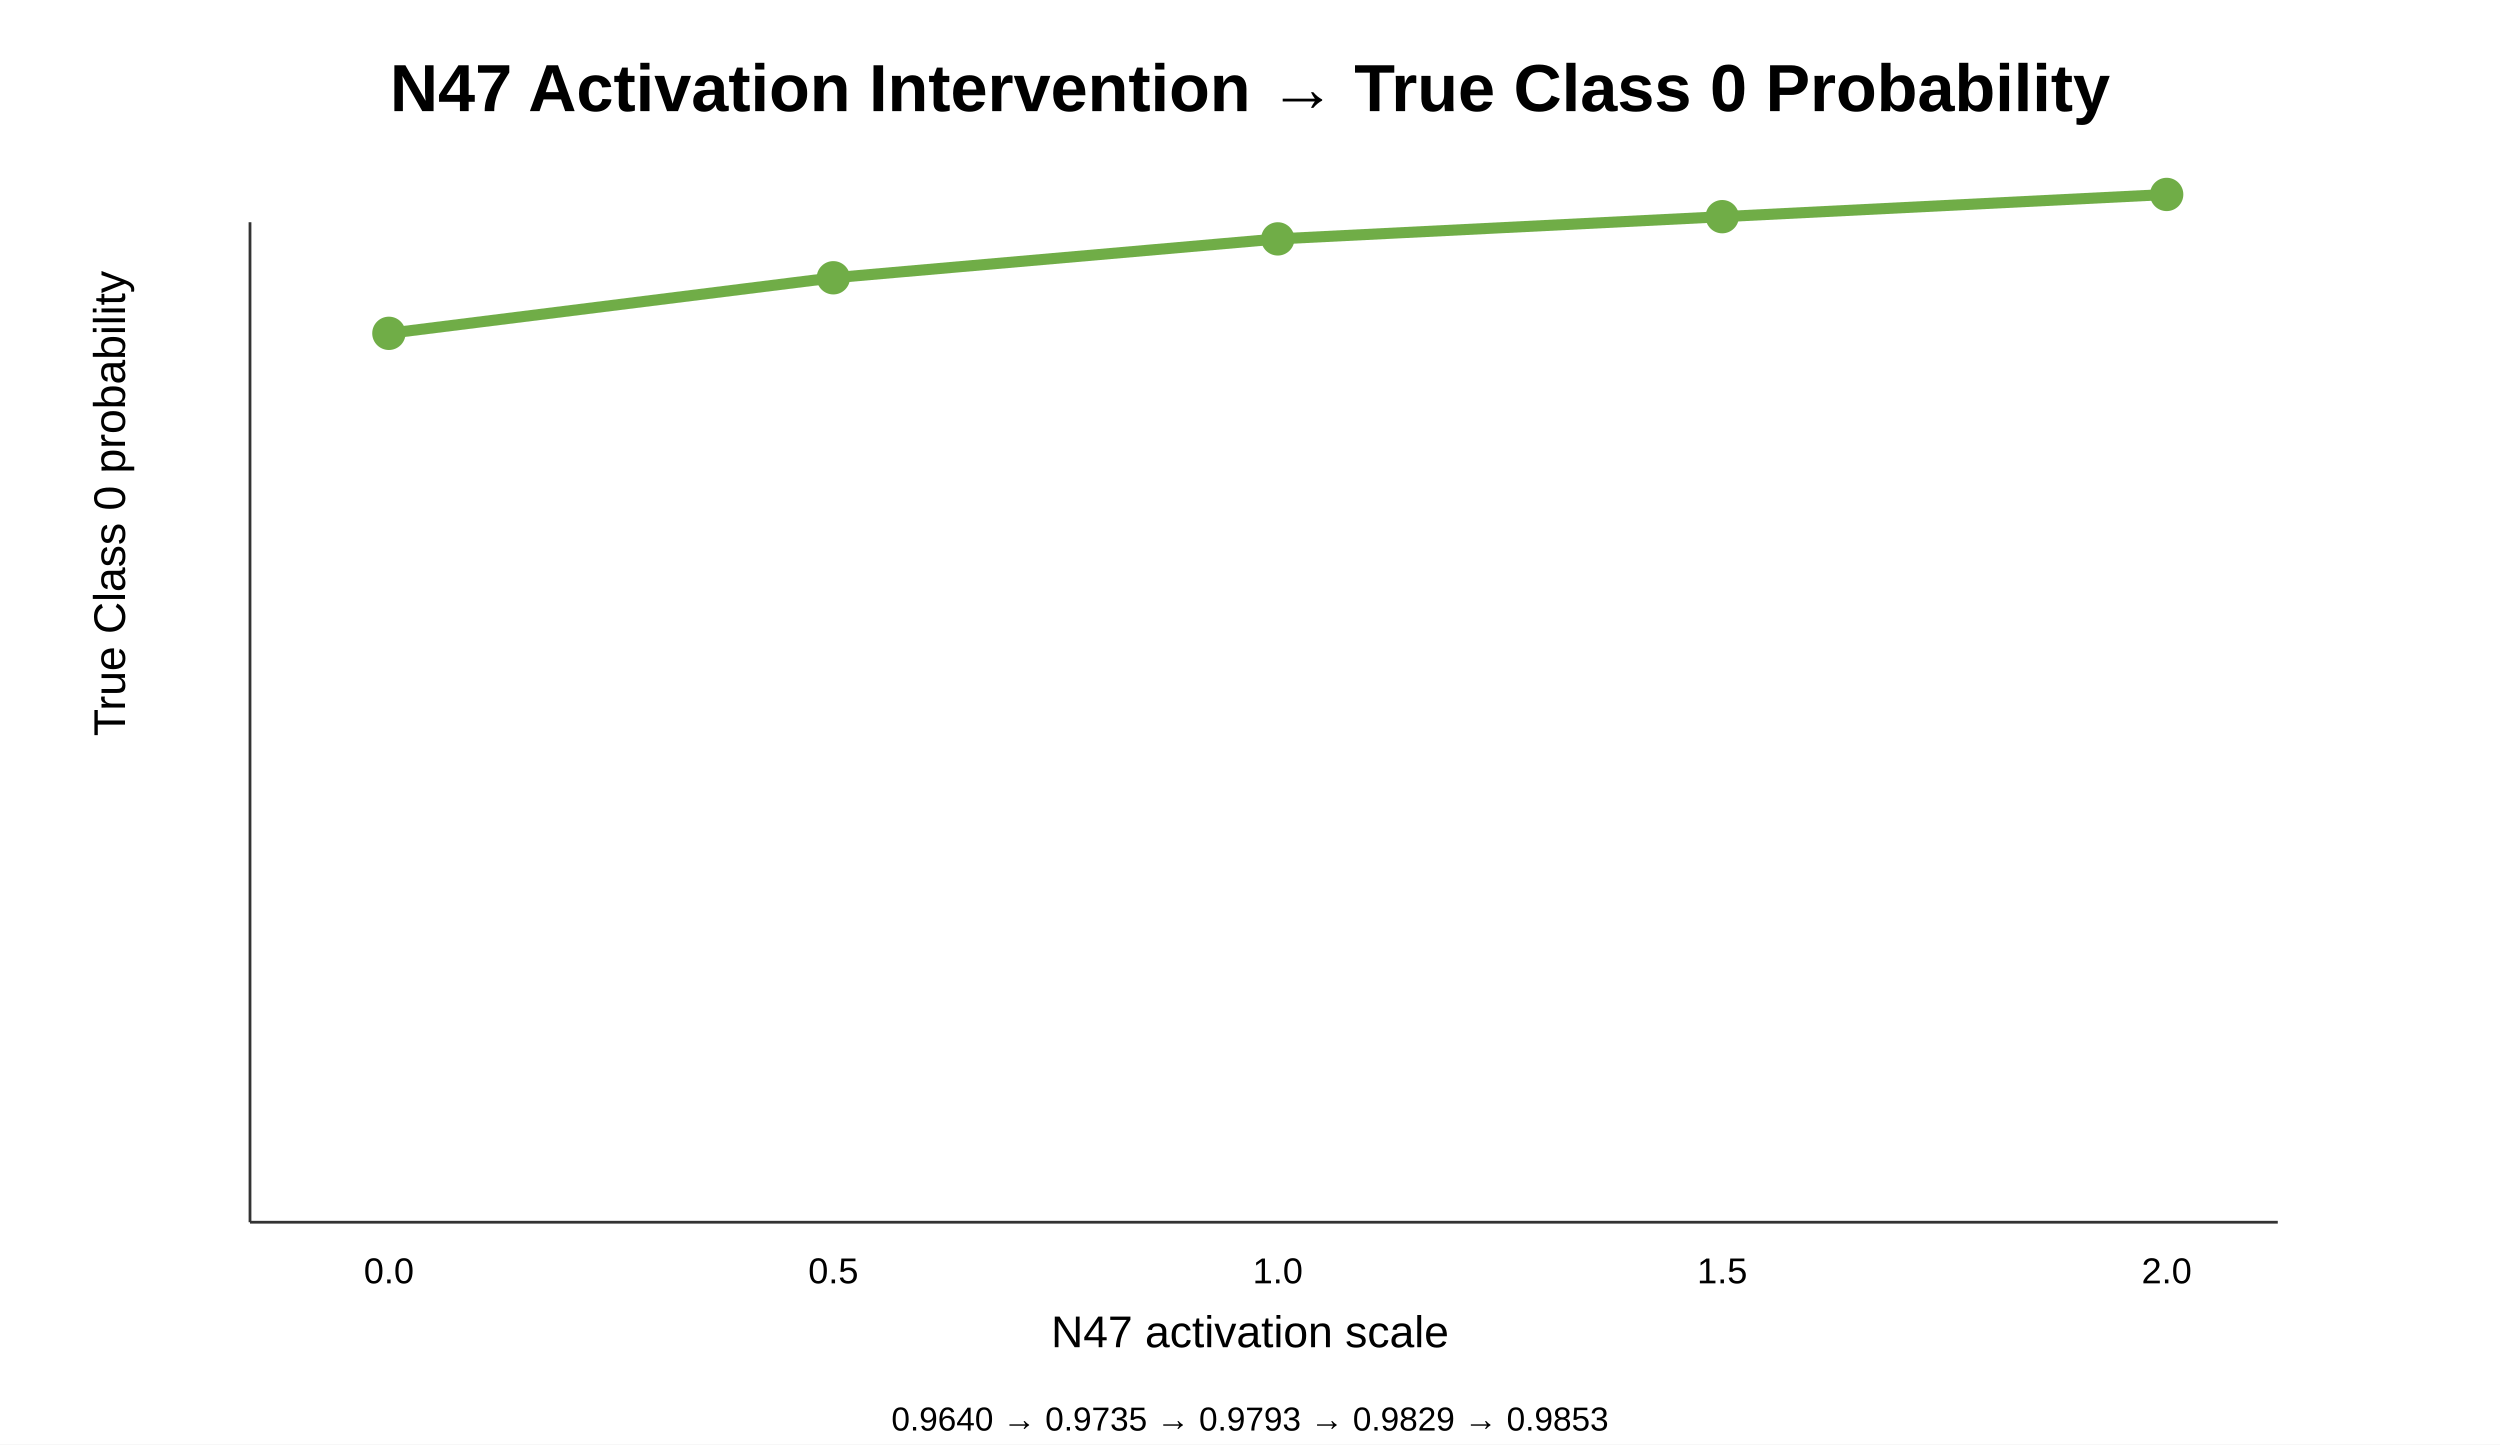
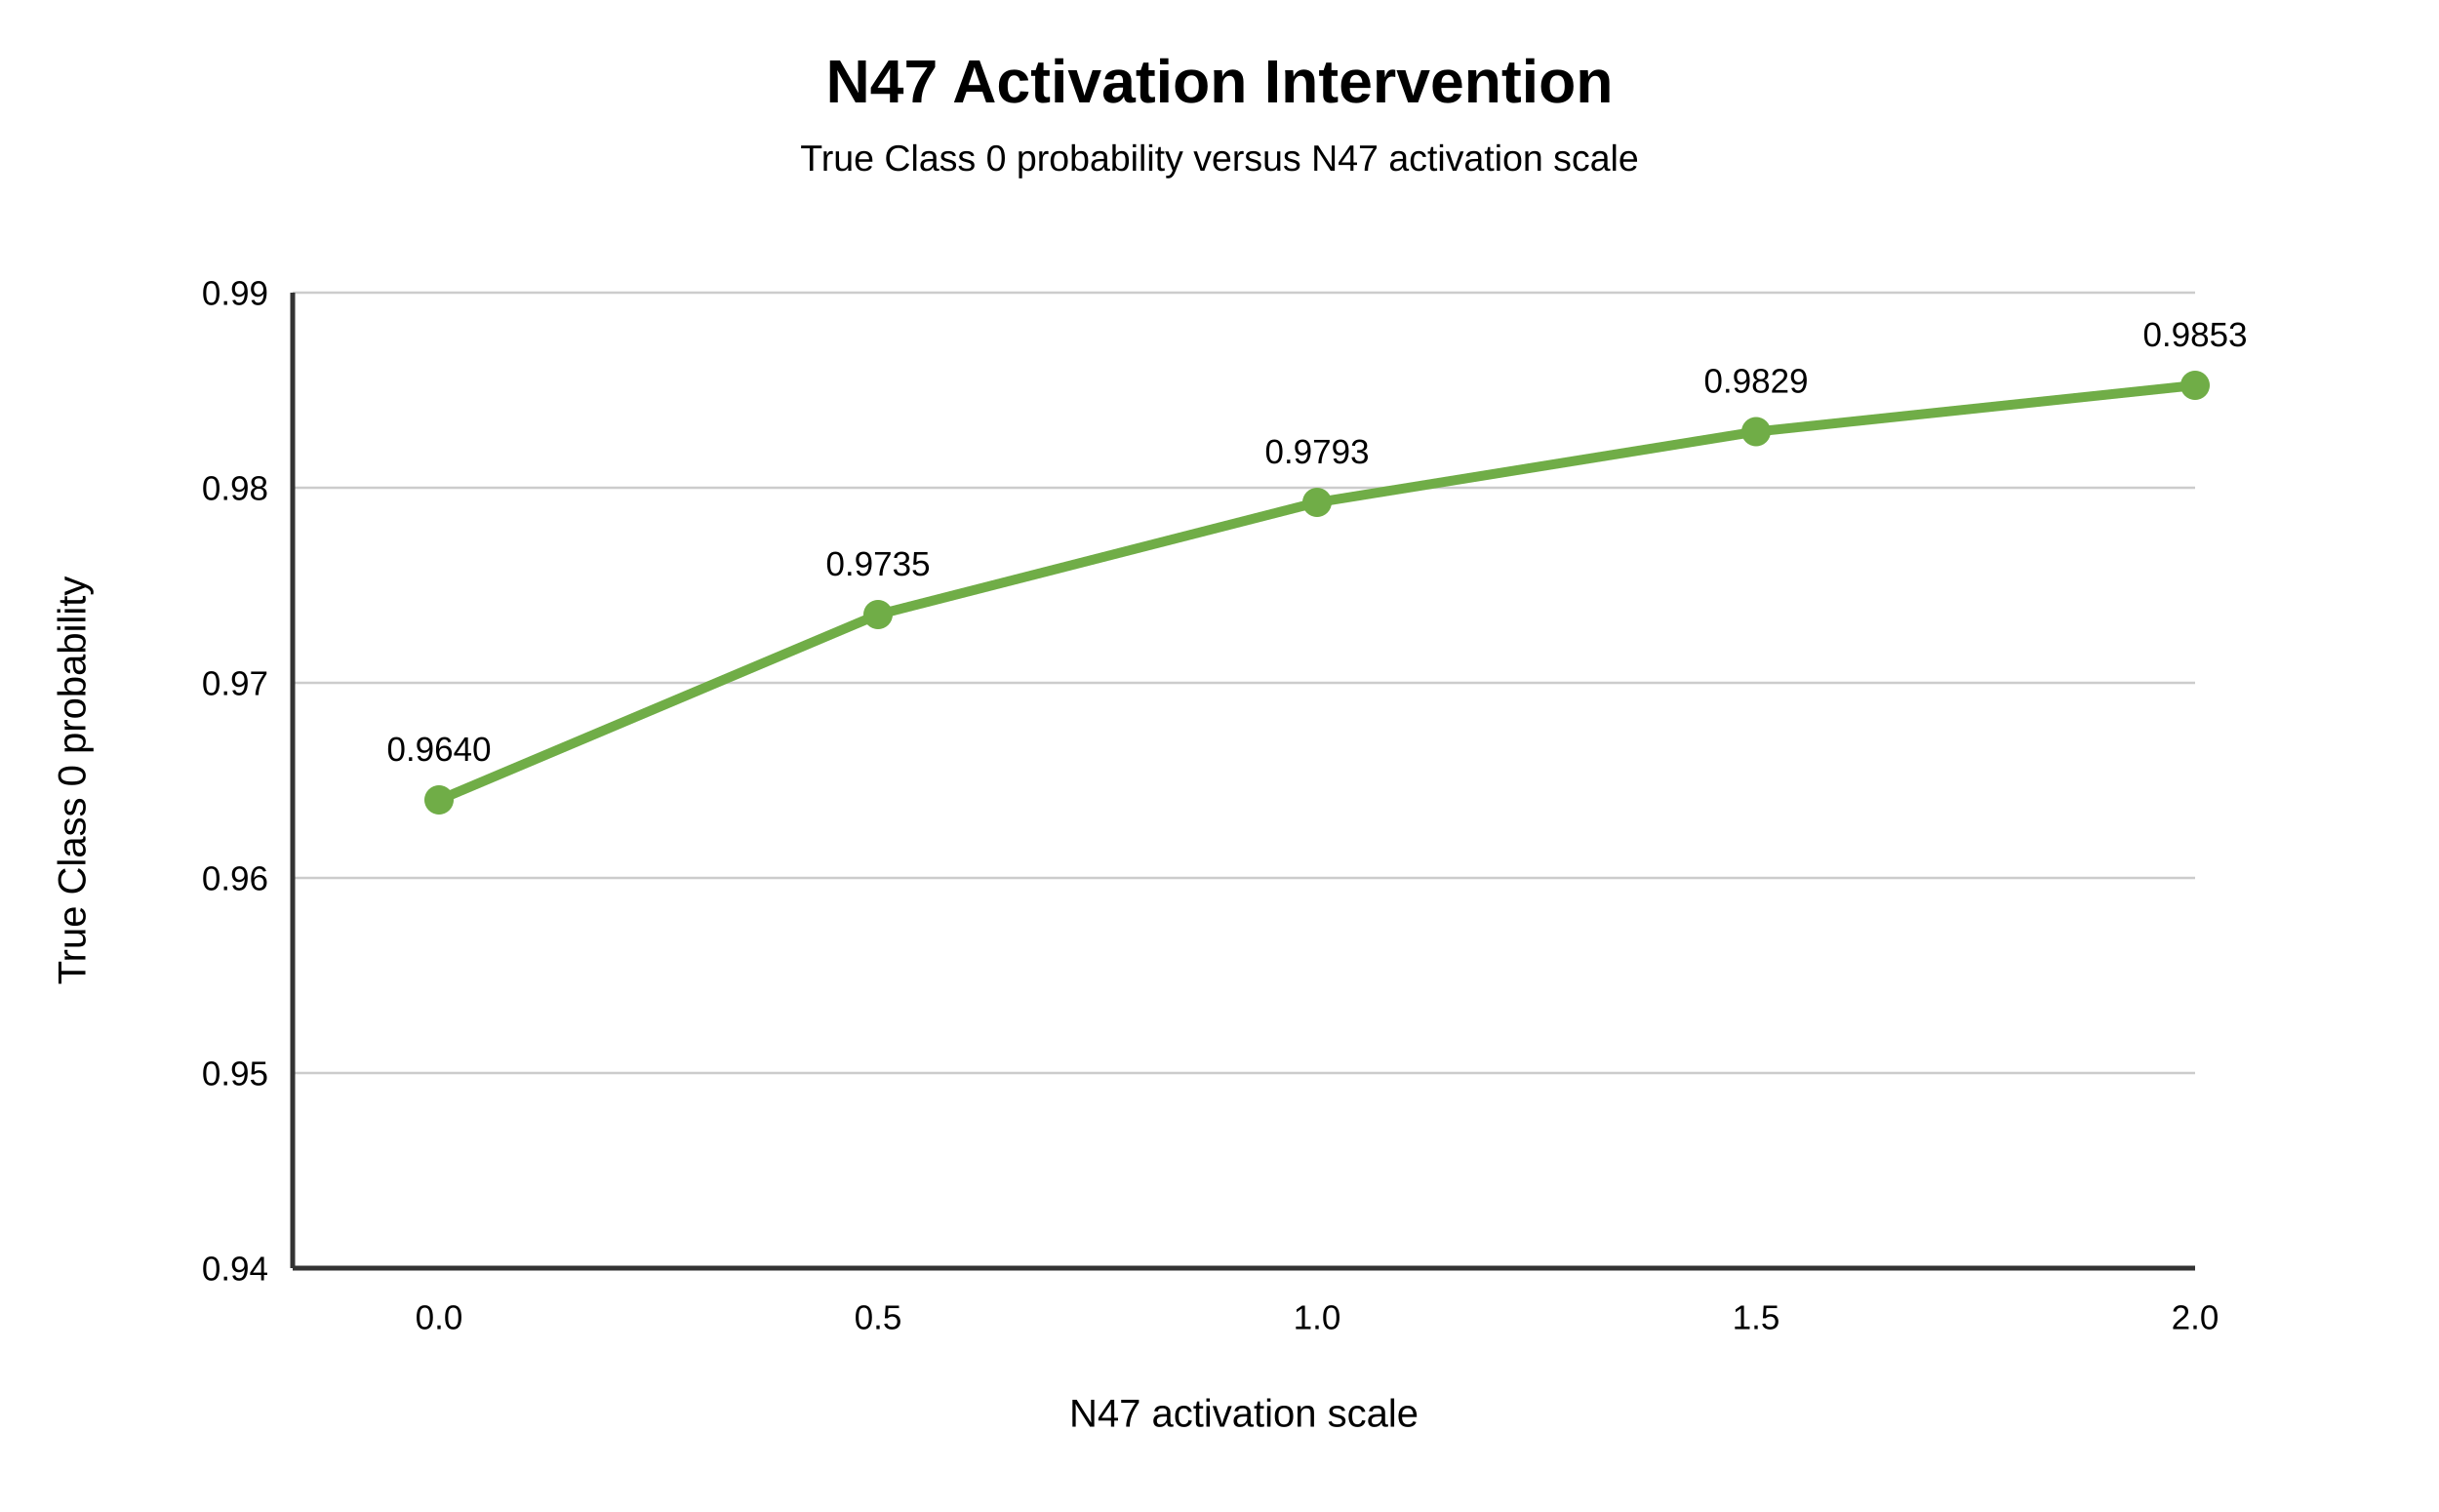
- <svg xmlns="http://www.w3.org/2000/svg" width="900" height="520" viewBox="0 0 900 520">
-   <rect width="100%" height="100%" fill="white" />
-   <text x="450" y="40" text-anchor="middle" font-family="Arial" font-size="24" font-weight="bold">N47 Activation Intervention → True Class 0 Probability</text>
-   <line x1="90" y1="440" x2="820" y2="440" stroke="#333" />
-   <line x1="90" y1="80" x2="90" y2="440" stroke="#333" />
-   <polyline points="140,120 300,100 460,86 620,78 780,70" fill="none" stroke="#70ad47" stroke-width="4" />
-   <circle cx="140" cy="120" r="6" fill="#70ad47" />
-   <circle cx="300" cy="100" r="6" fill="#70ad47" />
-   <circle cx="460" cy="86" r="6" fill="#70ad47" />
-   <circle cx="620" cy="78" r="6" fill="#70ad47" />
-   <circle cx="780" cy="70" r="6" fill="#70ad47" />
-   <text x="45" y="265" transform="rotate(-90 45 265)" font-family="Arial" font-size="16">True Class 0 probability</text>
-   <text x="450" y="485" text-anchor="middle" font-family="Arial" font-size="16">N47 activation scale</text>
-   <text x="140" y="462" text-anchor="middle" font-family="Arial" font-size="13">0.0</text>
-   <text x="300" y="462" text-anchor="middle" font-family="Arial" font-size="13">0.5</text>
-   <text x="460" y="462" text-anchor="middle" font-family="Arial" font-size="13">1.0</text>
-   <text x="620" y="462" text-anchor="middle" font-family="Arial" font-size="13">1.5</text>
-   <text x="780" y="462" text-anchor="middle" font-family="Arial" font-size="13">2.0</text>
-   <text x="450" y="515" text-anchor="middle" font-family="Arial" font-size="12">0.9640 → 0.9735 → 0.9793 → 0.9829 → 0.9853</text>
+ <svg xmlns="http://www.w3.org/2000/svg" width="1000" height="620" viewBox="0 0 1000 620">
+   <rect width="1000" height="620" fill="white" />
+   <text x="500" y="42" text-anchor="middle" font-family="Arial" font-size="25" font-weight="bold">N47 Activation Intervention</text>
+   <text x="500" y="70" text-anchor="middle" font-family="Arial" font-size="15">True Class 0 probability versus N47 activation scale</text>
+   <g stroke="#cccccc" stroke-width="1">
+     <line x1="120" y1="520" x2="900" y2="520" />
+     <line x1="120" y1="440" x2="900" y2="440" />
+     <line x1="120" y1="360" x2="900" y2="360" />
+     <line x1="120" y1="280" x2="900" y2="280" />
+     <line x1="120" y1="200" x2="900" y2="200" />
+     <line x1="120" y1="120" x2="900" y2="120" />
+   </g>
+   <g font-family="Arial" font-size="14" text-anchor="end">
+     <text x="110" y="525">0.94</text>
+     <text x="110" y="445">0.95</text>
+     <text x="110" y="365">0.96</text>
+     <text x="110" y="285">0.97</text>
+     <text x="110" y="205">0.98</text>
+     <text x="110" y="125">0.99</text>
+   </g>
+   <line x1="120" y1="520" x2="900" y2="520" stroke="#333" stroke-width="2" />
+   <line x1="120" y1="120" x2="120" y2="520" stroke="#333" stroke-width="2" />
+   <polyline points="180,328 360,252 540,206 720,177 900,158" fill="none" stroke="#70ad47" stroke-width="4" />
+   <g fill="#70ad47">
+     <circle cx="180" cy="328" r="6" />
+     <circle cx="360" cy="252" r="6" />
+     <circle cx="540" cy="206" r="6" />
+     <circle cx="720" cy="177" r="6" />
+     <circle cx="900" cy="158" r="6" />
+   </g>
+   <g font-family="Arial" font-size="14" text-anchor="middle">
+     <text x="180" y="312">0.9640</text>
+     <text x="360" y="236">0.9735</text>
+     <text x="540" y="190">0.9793</text>
+     <text x="720" y="161">0.9829</text>
+     <text x="900" y="142">0.9853</text>
+     <text x="180" y="545">0.0</text>
+     <text x="360" y="545">0.5</text>
+     <text x="540" y="545">1.0</text>
+     <text x="720" y="545">1.5</text>
+     <text x="900" y="545">2.0</text>
+   </g>
+   <text x="510" y="585" text-anchor="middle" font-family="Arial" font-size="16">N47 activation scale</text>
+   <text x="35" y="320" transform="rotate(-90 35 320)" text-anchor="middle" font-family="Arial" font-size="16">True Class 0 probability</text>
</svg>
